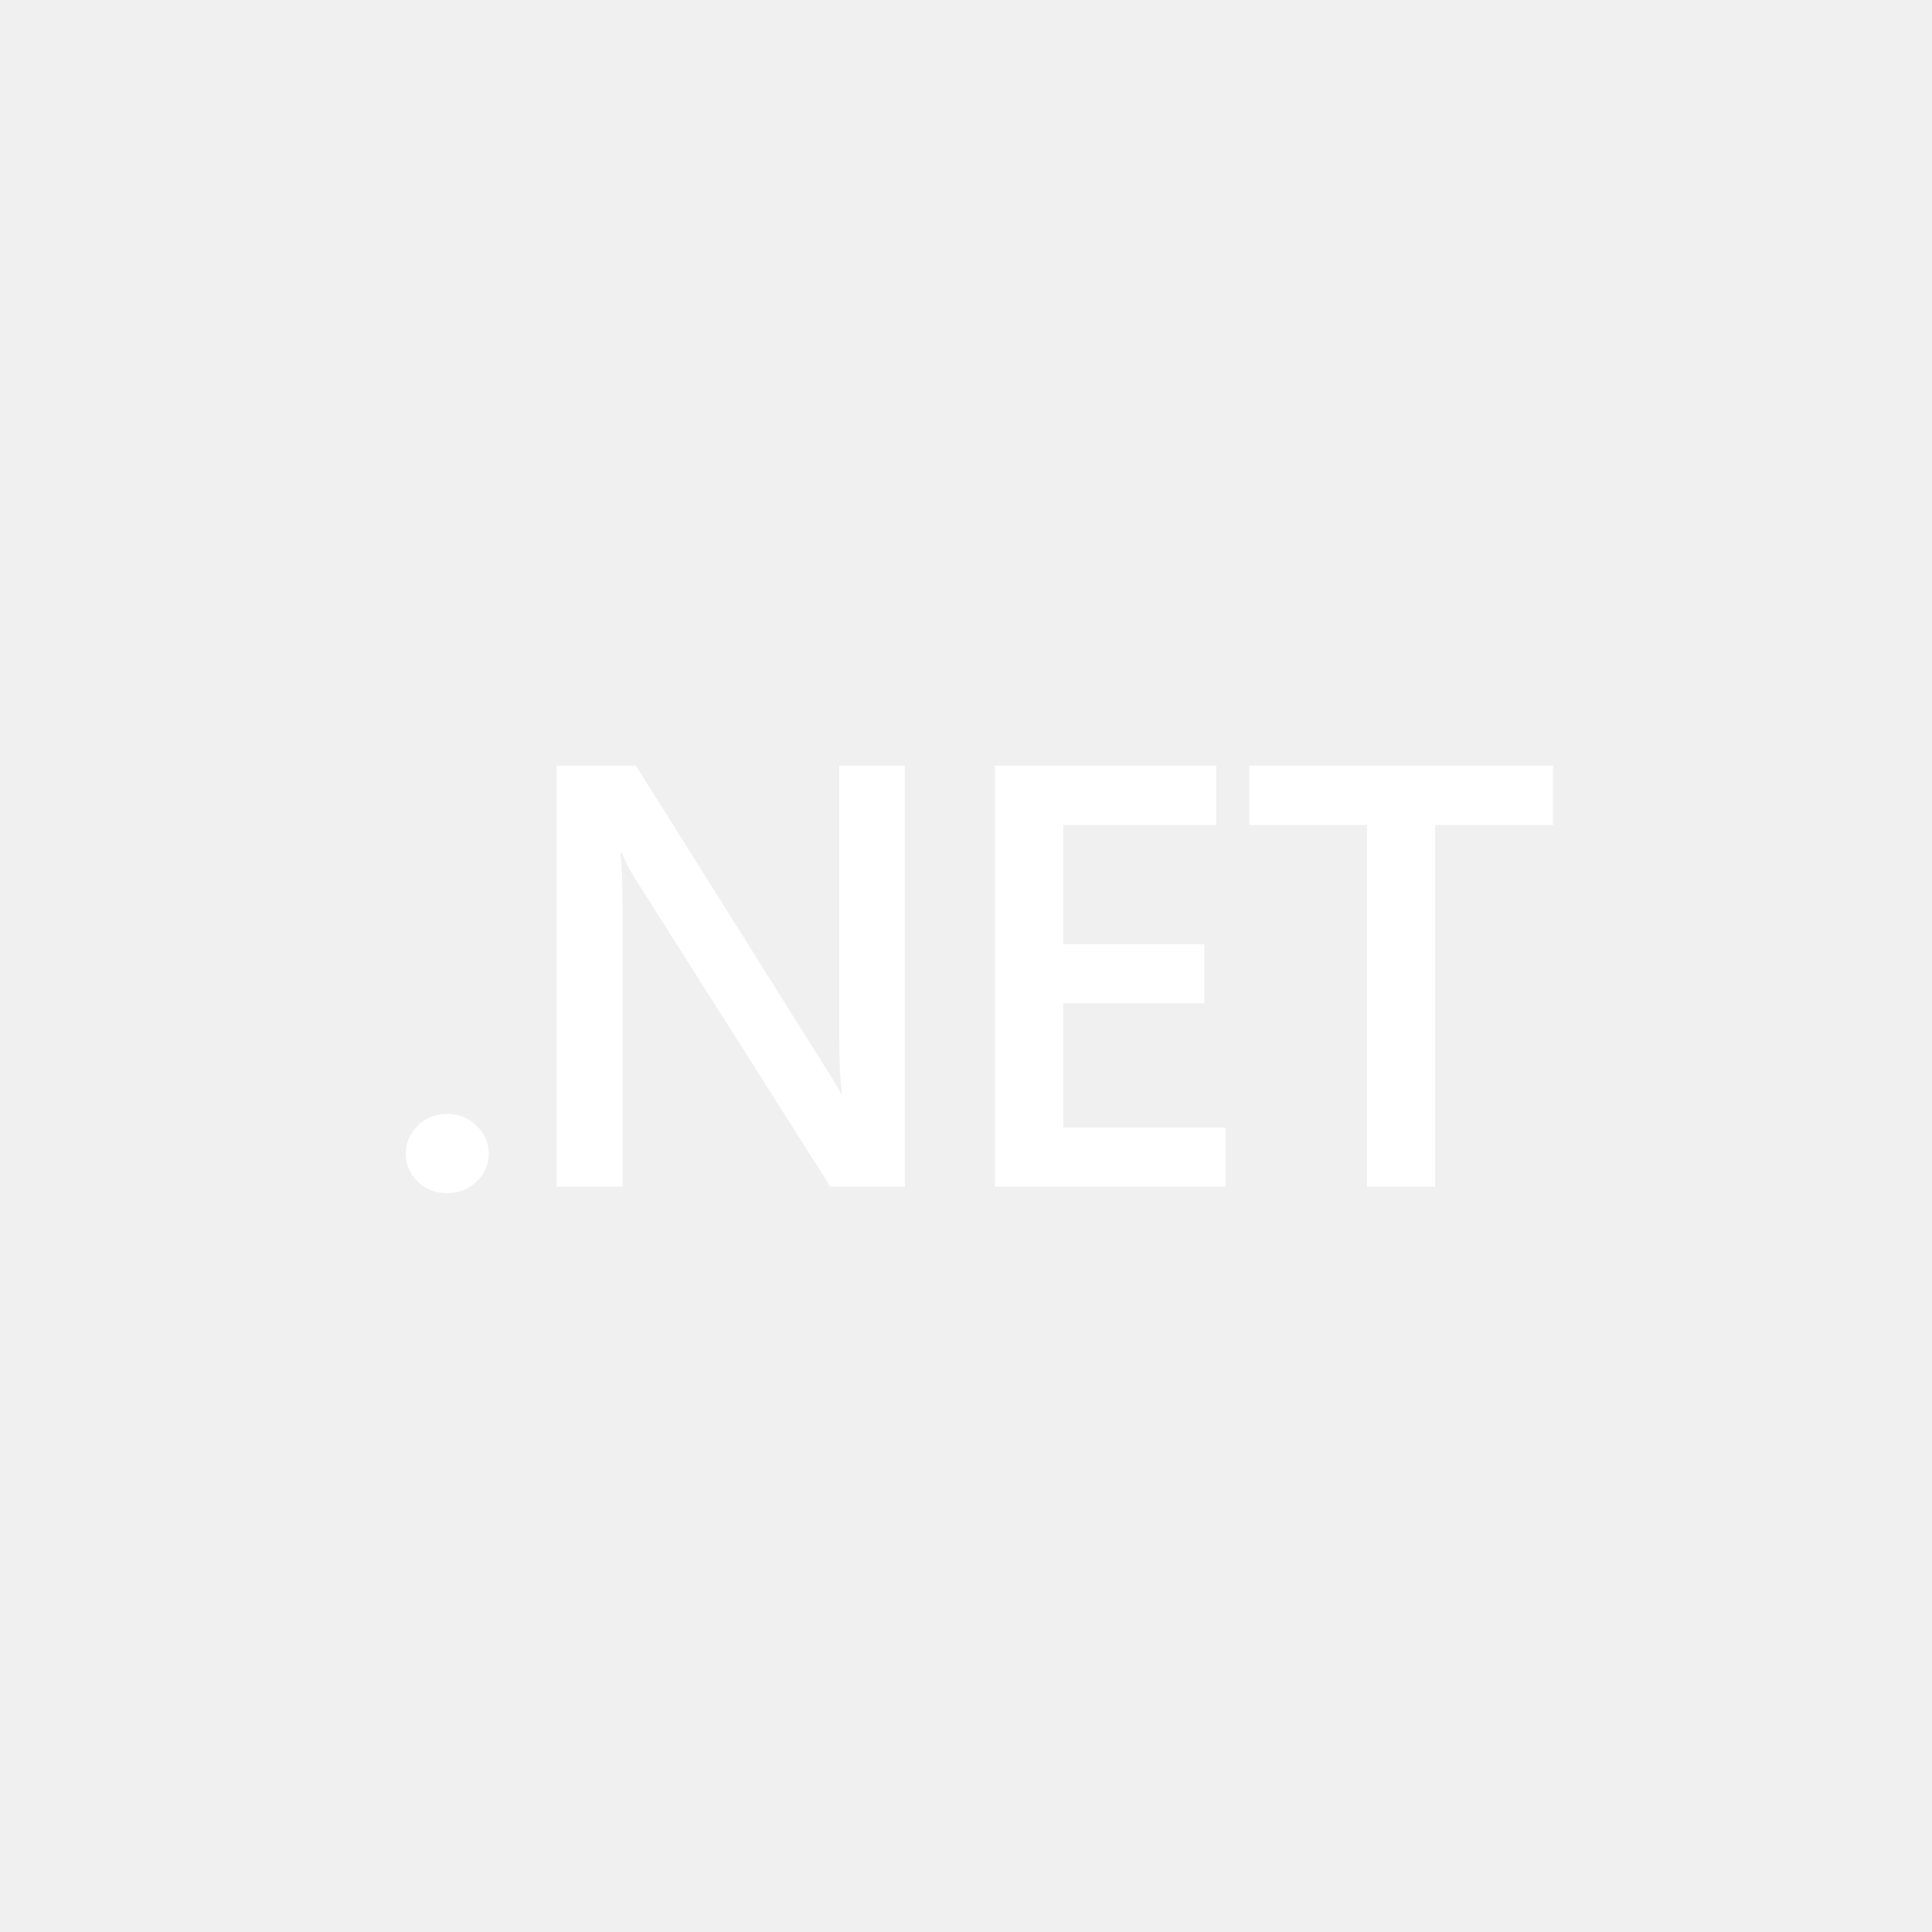
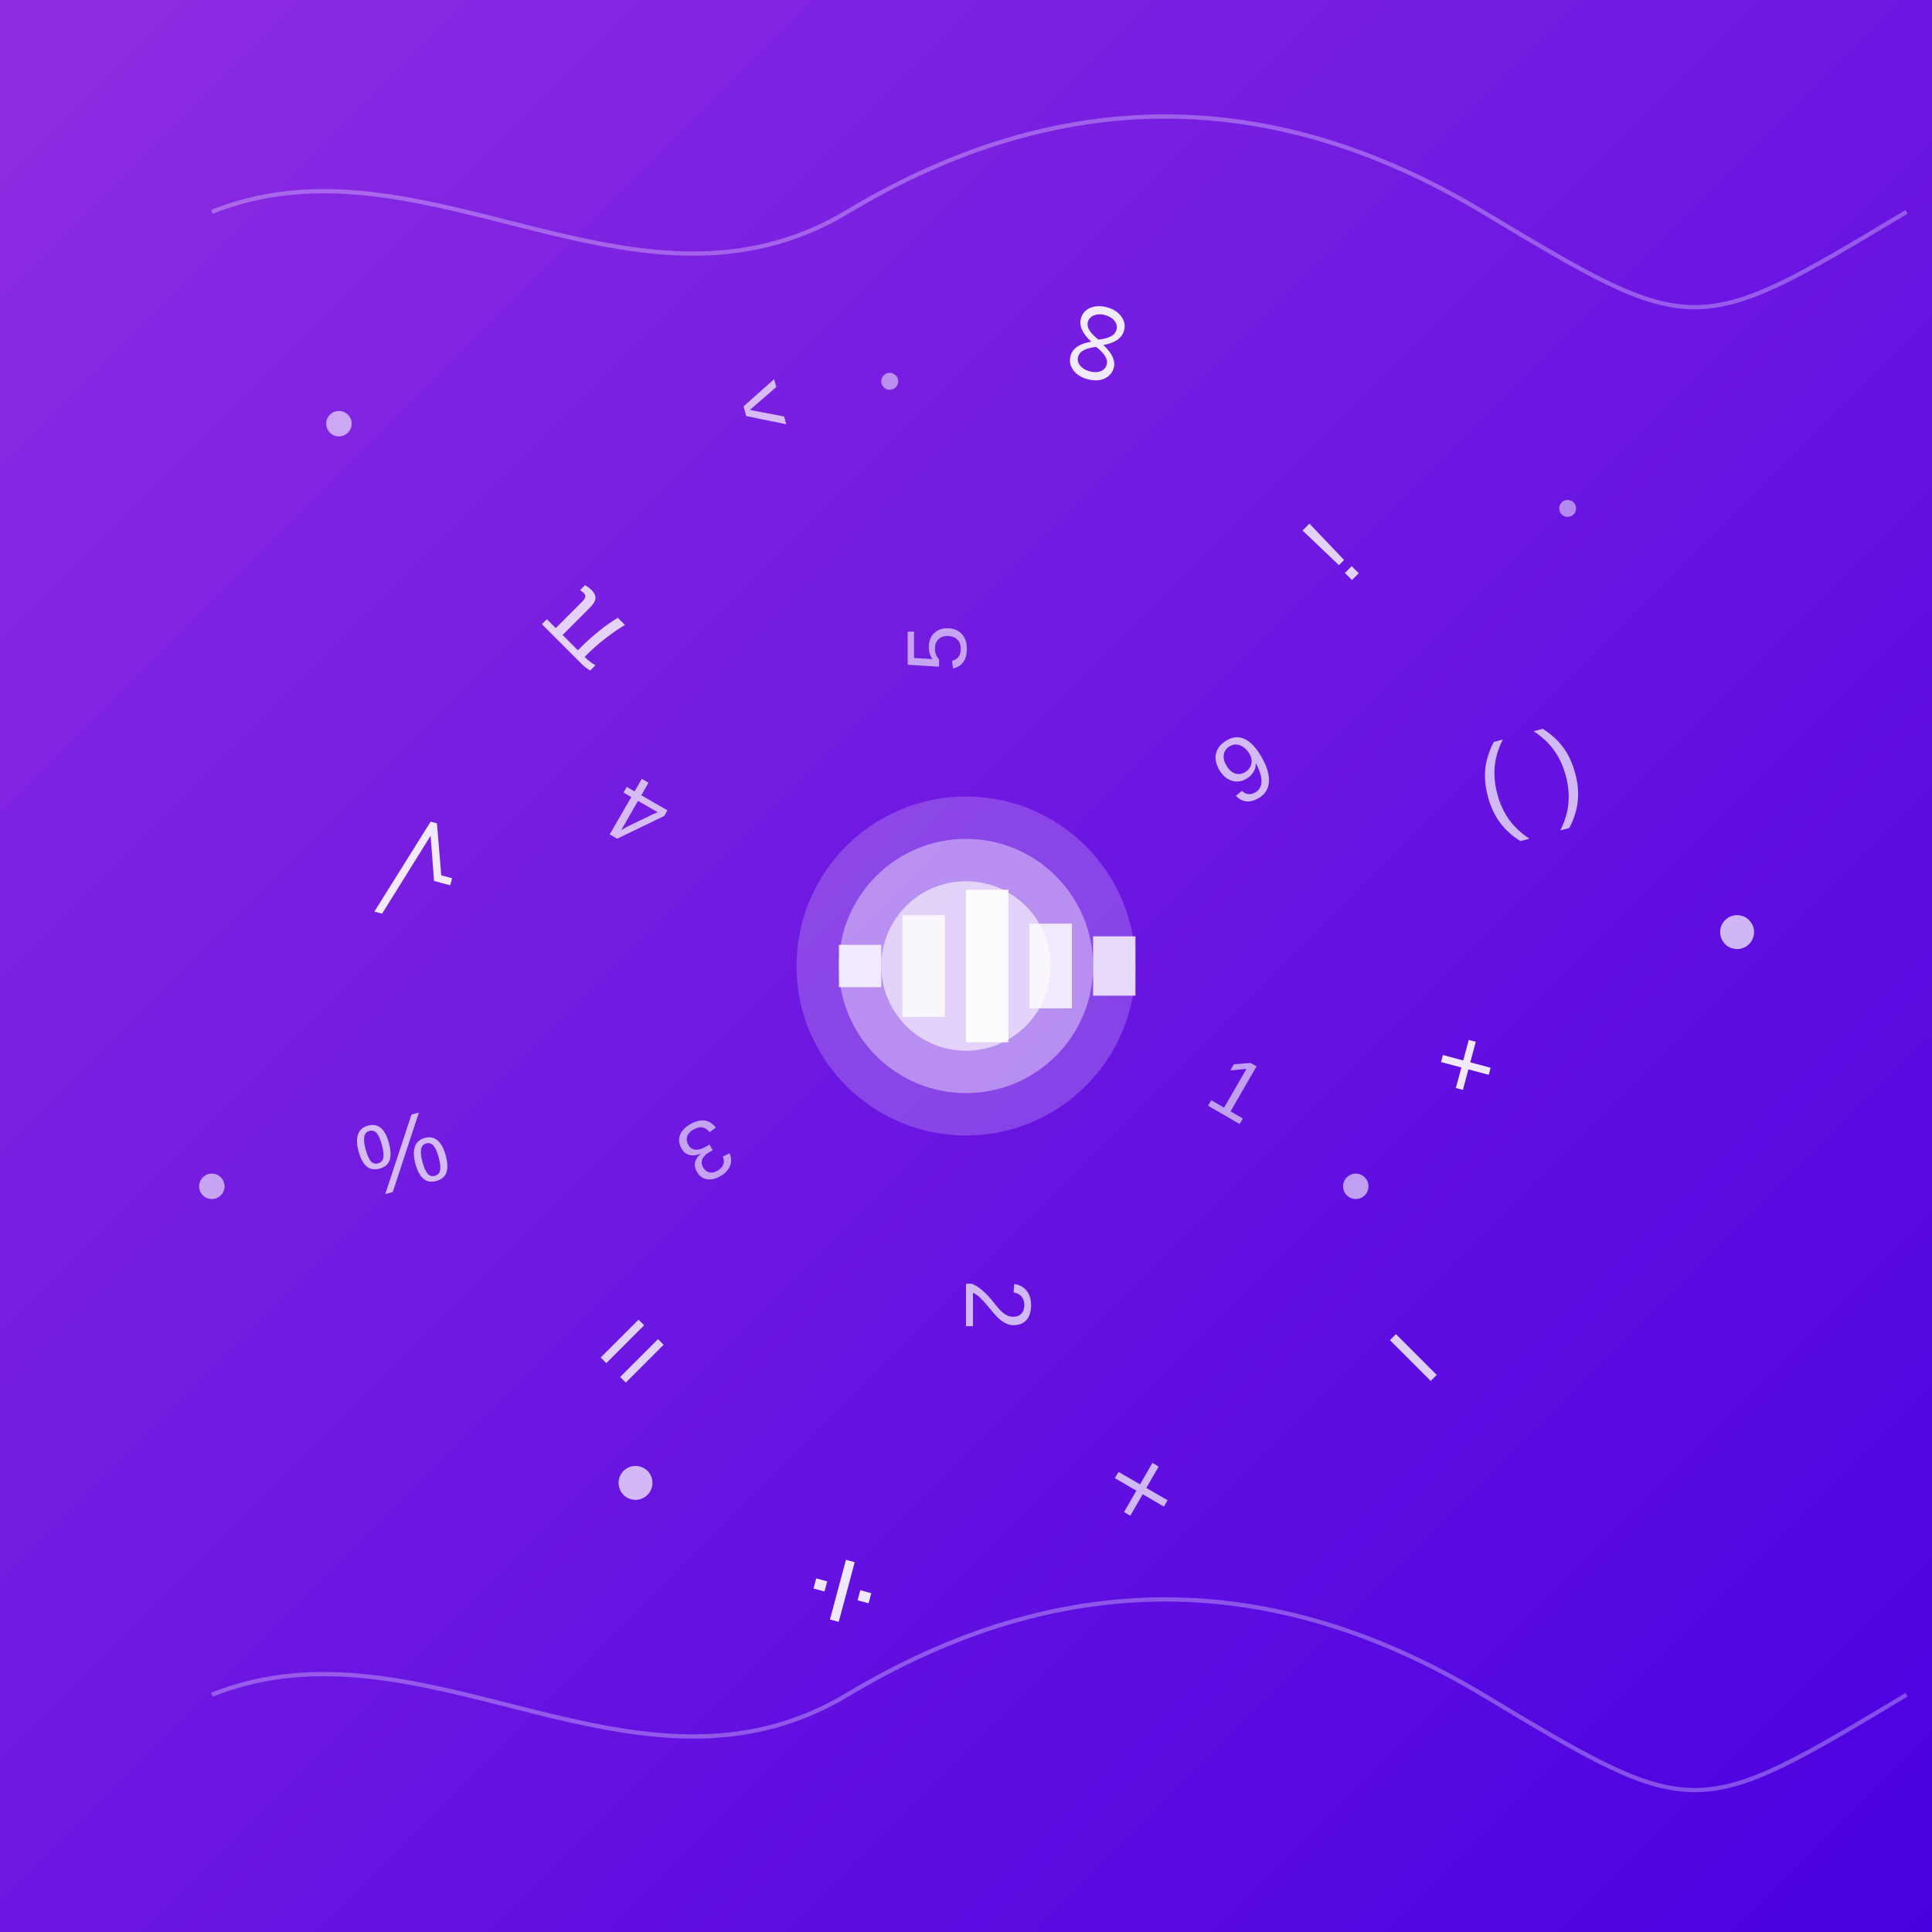
- <svg xmlns="http://www.w3.org/2000/svg" width="456" height="456" viewBox="0 0 456 456" version="1.1" xml:space="preserve" style="fill-rule:evenodd;clip-rule:evenodd;stroke-linejoin:round;stroke-miterlimit:2;">
-   <path d="m 105.5,281.609 c -2.703,0 -5.001,-0.9 -6.893,-2.702 -1.892,-1.848 -2.838,-4.042 -2.838,-6.582 0,-2.587 0.946,-4.804 2.838,-6.652 1.892,-1.848 4.19,-2.772 6.893,-2.772 2.748,0 5.068,0.924 6.96,2.772 1.937,1.848 2.906,4.064 2.906,6.652 0,2.54 -0.968,4.734 -2.906,6.582 -1.892,1.802 -4.212,2.702 -6.96,2.702 z" style="fill:#ffffff;fill-rule:nonzero;stroke-width:0.838" />
-   <path d="M 213.561,280.084 H 195.99 L 149.7,207.054 c -1.171,-1.848 -2.14,-3.765 -2.906,-5.751 h -0.406 c 0.361,2.125 0.541,6.675 0.541,13.65 v 65.132 h -15.543 v -99.36 h 18.719 l 44.737,71.298 c 1.892,2.957 3.109,4.989 3.649,6.098 h 0.27 c -0.45,-2.632 -0.676,-7.09 -0.676,-13.373 v -64.023 h 15.476 z" style="fill:#ffffff;fill-rule:nonzero;stroke-width:0.838" />
-   <path d="m 289.251,280.084 h -54.401 v -99.36 h 52.238 v 13.997 h -36.154 v 28.131 h 33.316 v 13.927 h -33.316 v 29.378 h 38.316 z" style="fill:#ffffff;fill-rule:nonzero;stroke-width:0.838" />
-   <path d="M 366.565,194.721 H 338.722 v 85.363 h -16.084 v -85.363 h -27.775 v -13.997 h 71.701 z" style="fill:#ffffff;fill-rule:nonzero;stroke-width:0.838" />
+ <svg xmlns="http://www.w3.org/2000/svg" width="456" height="456" viewBox="0 0 456 456" version="1.1">
+   <defs>
+     <linearGradient id="backgroundGradient" x1="0%" y1="0%" x2="100%" y2="100%">
+       <stop offset="0%" stop-color="#8E2DE2" />
+       <stop offset="100%" stop-color="#4A00E0" />
+     </linearGradient>
+     <radialGradient id="particleGlow" cx="50%" cy="50%" r="50%" fx="50%" fy="50%">
+       <stop offset="0%" stop-color="#FFFFFF" stop-opacity="0.8" />
+       <stop offset="100%" stop-color="#FFFFFF" stop-opacity="0" />
+     </radialGradient>
+   </defs>
+   <rect x="0" y="0" width="456" height="456" fill="url(#backgroundGradient)" />
+   <g transform="translate(228, 228)">
+     <g transform="rotate(15)">
+       <text x="120" y="0" font-family="Arial, sans-serif" font-size="24" fill="white" text-anchor="middle" opacity="0.9">+</text>
+     </g>
+     <g transform="rotate(45)">
+       <text x="140" y="0" font-family="Arial, sans-serif" font-size="28" fill="white" text-anchor="middle" opacity="0.8">−</text>
+     </g>
+     <g transform="rotate(75)">
+       <text x="130" y="0" font-family="Arial, sans-serif" font-size="24" fill="white" text-anchor="middle" opacity="0.7">×</text>
+     </g>
+     <g transform="rotate(105)">
+       <text x="150" y="0" font-family="Arial, sans-serif" font-size="30" fill="white" text-anchor="middle" opacity="0.9">÷</text>
+     </g>
+     <g transform="rotate(135)">
+       <text x="120" y="0" font-family="Arial, sans-serif" font-size="26" fill="white" text-anchor="middle" opacity="0.8">=</text>
+     </g>
+     <g transform="rotate(165)">
+       <text x="140" y="0" font-family="Arial, sans-serif" font-size="24" fill="white" text-anchor="middle" opacity="0.7">%</text>
+     </g>
+     <g transform="rotate(195)">
+       <text x="130" y="0" font-family="Arial, sans-serif" font-size="30" fill="white" text-anchor="middle" opacity="0.9">√</text>
+     </g>
+     <g transform="rotate(225)">
+       <text x="120" y="0" font-family="Arial, sans-serif" font-size="26" fill="white" text-anchor="middle" opacity="0.8">π</text>
+     </g>
+     <g transform="rotate(255)">
+       <text x="140" y="0" font-family="Arial, sans-serif" font-size="24" fill="white" text-anchor="middle" opacity="0.7">^</text>
+     </g>
+     <g transform="rotate(285)">
+       <text x="150" y="0" font-family="Arial, sans-serif" font-size="28" fill="white" text-anchor="middle" opacity="0.9">∞</text>
+     </g>
+     <g transform="rotate(315)">
+       <text x="130" y="0" font-family="Arial, sans-serif" font-size="24" fill="white" text-anchor="middle" opacity="0.8">!</text>
+     </g>
+     <g transform="rotate(345)">
+       <text x="140" y="0" font-family="Arial, sans-serif" font-size="26" fill="white" text-anchor="middle" opacity="0.7">( )</text>
+     </g>
+     <g transform="rotate(30)">
+       <text x="70" y="0" font-family="Arial, sans-serif" font-size="20" fill="white" text-anchor="middle" opacity="0.6">1</text>
+     </g>
+     <g transform="rotate(90)">
+       <text x="80" y="0" font-family="Arial, sans-serif" font-size="22" fill="white" text-anchor="middle" opacity="0.7">2</text>
+     </g>
+     <g transform="rotate(150)">
+       <text x="75" y="0" font-family="Arial, sans-serif" font-size="20" fill="white" text-anchor="middle" opacity="0.6">3</text>
+     </g>
+     <g transform="rotate(210)">
+       <text x="85" y="0" font-family="Arial, sans-serif" font-size="22" fill="white" text-anchor="middle" opacity="0.7">4</text>
+     </g>
+     <g transform="rotate(270)">
+       <text x="75" y="0" font-family="Arial, sans-serif" font-size="20" fill="white" text-anchor="middle" opacity="0.6">5</text>
+     </g>
+     <g transform="rotate(330)">
+       <text x="80" y="0" font-family="Arial, sans-serif" font-size="22" fill="white" text-anchor="middle" opacity="0.7">9</text>
+     </g>
+     <circle cx="0" cy="0" r="40" fill="#FFFFFF" opacity="0.2" />
+     <circle cx="0" cy="0" r="30" fill="#FFFFFF" opacity="0.4" />
+     <circle cx="0" cy="0" r="20" fill="#FFFFFF" opacity="0.6" />
+     <rect x="-30" y="-5" width="10" height="10" fill="white" opacity="0.8" />
+     <rect x="-15" y="-12" width="10" height="24" fill="white" opacity="0.8" />
+     <rect x="0" y="-18" width="10" height="36" fill="white" opacity="0.9" />
+     <rect x="15" y="-10" width="10" height="20" fill="white" opacity="0.8" />
+     <rect x="30" y="-7" width="10" height="14" fill="white" opacity="0.8" />
+   </g>
+   <circle cx="80" cy="100" r="3" fill="white" opacity="0.6" />
+   <circle cx="370" cy="120" r="2" fill="white" opacity="0.5" />
+   <circle cx="150" cy="350" r="4" fill="white" opacity="0.7" />
+   <circle cx="320" cy="280" r="3" fill="white" opacity="0.6" />
+   <circle cx="210" cy="90" r="2" fill="white" opacity="0.5" />
+   <circle cx="410" cy="220" r="4" fill="white" opacity="0.7" />
+   <circle cx="50" cy="280" r="3" fill="white" opacity="0.6" />
+   <path d="M50,50 C100,30 150,80 200,50 S300,20 350,50 S400,80 450,50" stroke="white" stroke-width="1" fill="none" opacity="0.3" />
+   <path d="M50,400 C100,380 150,430 200,400 S300,370 350,400 S400,430 450,400" stroke="white" stroke-width="1" fill="none" opacity="0.3" />
</svg>
